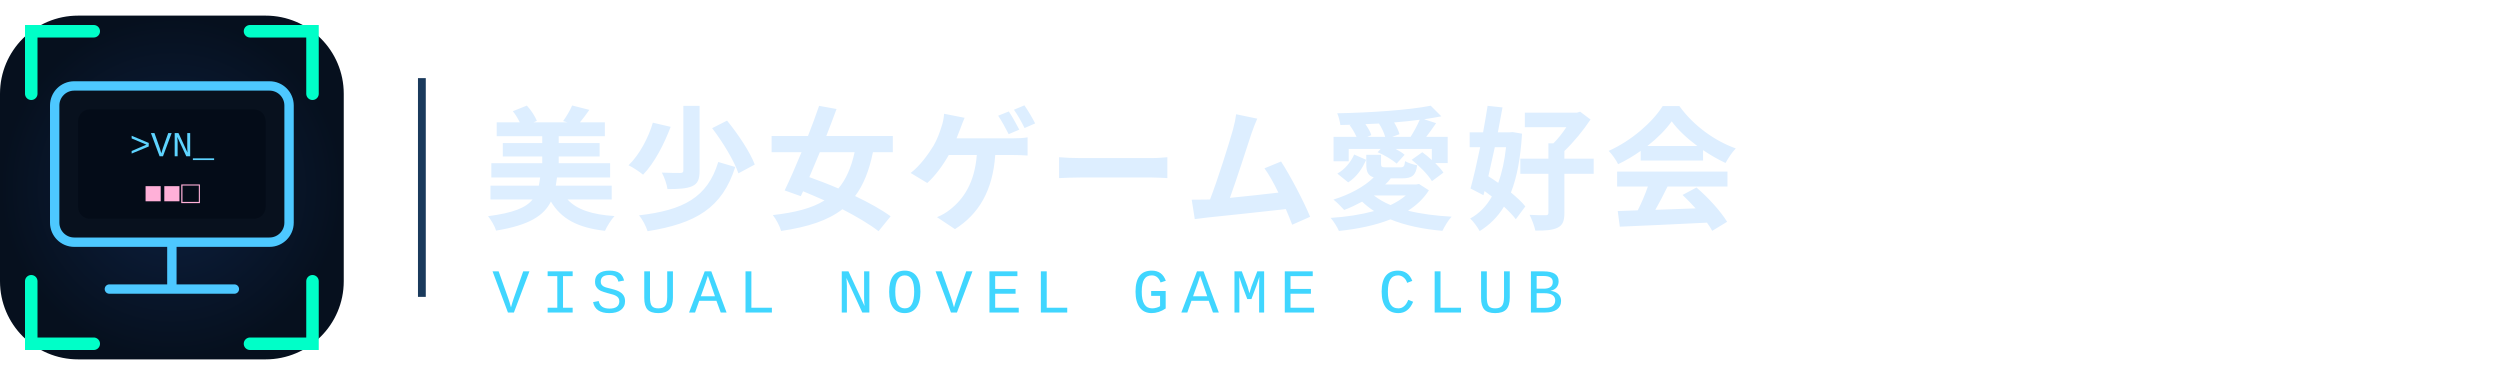
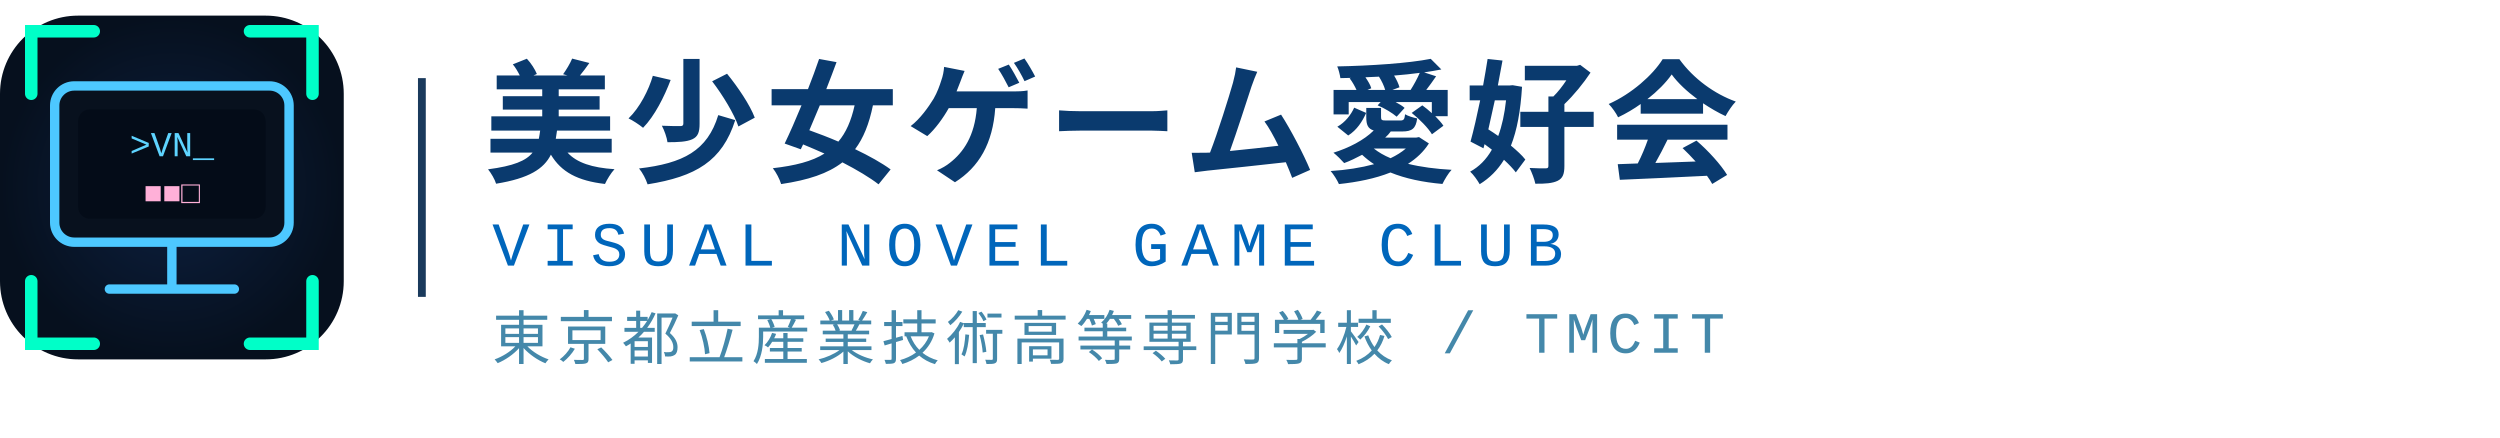
- <svg xmlns="http://www.w3.org/2000/svg" viewBox="0 0 320 48" width="320" height="48">
+ <svg xmlns="http://www.w3.org/2000/svg" viewBox="0 0 320 56" width="320" height="56">
  <defs>
    <radialGradient id="iconBg" cx="50%" cy="50%" r="50%">
      <stop offset="0%" stop-color="#0d2040" />
      <stop offset="100%" stop-color="#06101e" />
    </radialGradient>
  </defs>
  <rect x="0" y="2" width="44" height="44" rx="10" fill="url(#iconBg)" />
  <polyline points="4,12 4,4 12,4" fill="none" stroke="#00ffc8" stroke-width="1.6" stroke-linecap="round" />
  <polyline points="32,4 40,4 40,12" fill="none" stroke="#00ffc8" stroke-width="1.6" stroke-linecap="round" />
  <polyline points="4,36 4,44 12,44" fill="none" stroke="#00ffc8" stroke-width="1.6" stroke-linecap="round" />
  <polyline points="32,44 40,44 40,36" fill="none" stroke="#00ffc8" stroke-width="1.6" stroke-linecap="round" />
  <rect x="7" y="11" width="30" height="20" rx="2.5" fill="#08111e" stroke="#4dc8ff" stroke-width="1.2" />
  <rect x="10" y="14" width="24" height="14" rx="1.5" fill="#040c18" />
  <text x="22" y="20" text-anchor="middle" font-family="'Courier New',monospace" font-size="4.5" fill="#5ed4ff">&gt;VN_</text>
  <text x="22" y="26" text-anchor="middle" font-family="'Courier New',monospace" font-size="4" fill="#ffb0d8">■■□</text>
  <line x1="22" y1="31" x2="22" y2="37" stroke="#4dc8ff" stroke-width="1.2" />
  <line x1="14" y1="37" x2="30" y2="37" stroke="#4dc8ff" stroke-width="1.2" stroke-linecap="round" />
  <line x1="54" y1="10" x2="54" y2="38" stroke="#1a3a5c" stroke-width="1" />
-   <text x="62" y="28" font-family="'Noto Sans JP', sans-serif" font-size="17" font-weight="700" fill="#ddeeff" letter-spacing="1">美少女ゲーム愛好会</text>
-   <text x="63" y="40" font-family="'Courier New', monospace" font-size="8" fill="#00c8ff" opacity="0.75" letter-spacing="1.5">VISUAL NOVEL GAME CLUB</text>
+   <text x="62" y="22" font-family="'Noto Sans JP', sans-serif" font-size="17" font-weight="700" fill="#0a3a6e" letter-spacing="1">美少女ゲーム愛好会</text>
+   <text x="63" y="34" font-family="'Courier New', monospace" font-size="8" fill="#0066bb" letter-spacing="1.5">VISUAL NOVEL GAME CLUB</text>
+   <text x="63" y="46" font-family="'Courier New', monospace" font-size="7.5" fill="#4488aa" letter-spacing="0.8">東京都立産業技術高等専門学校 / TMCIT</text>
</svg>
